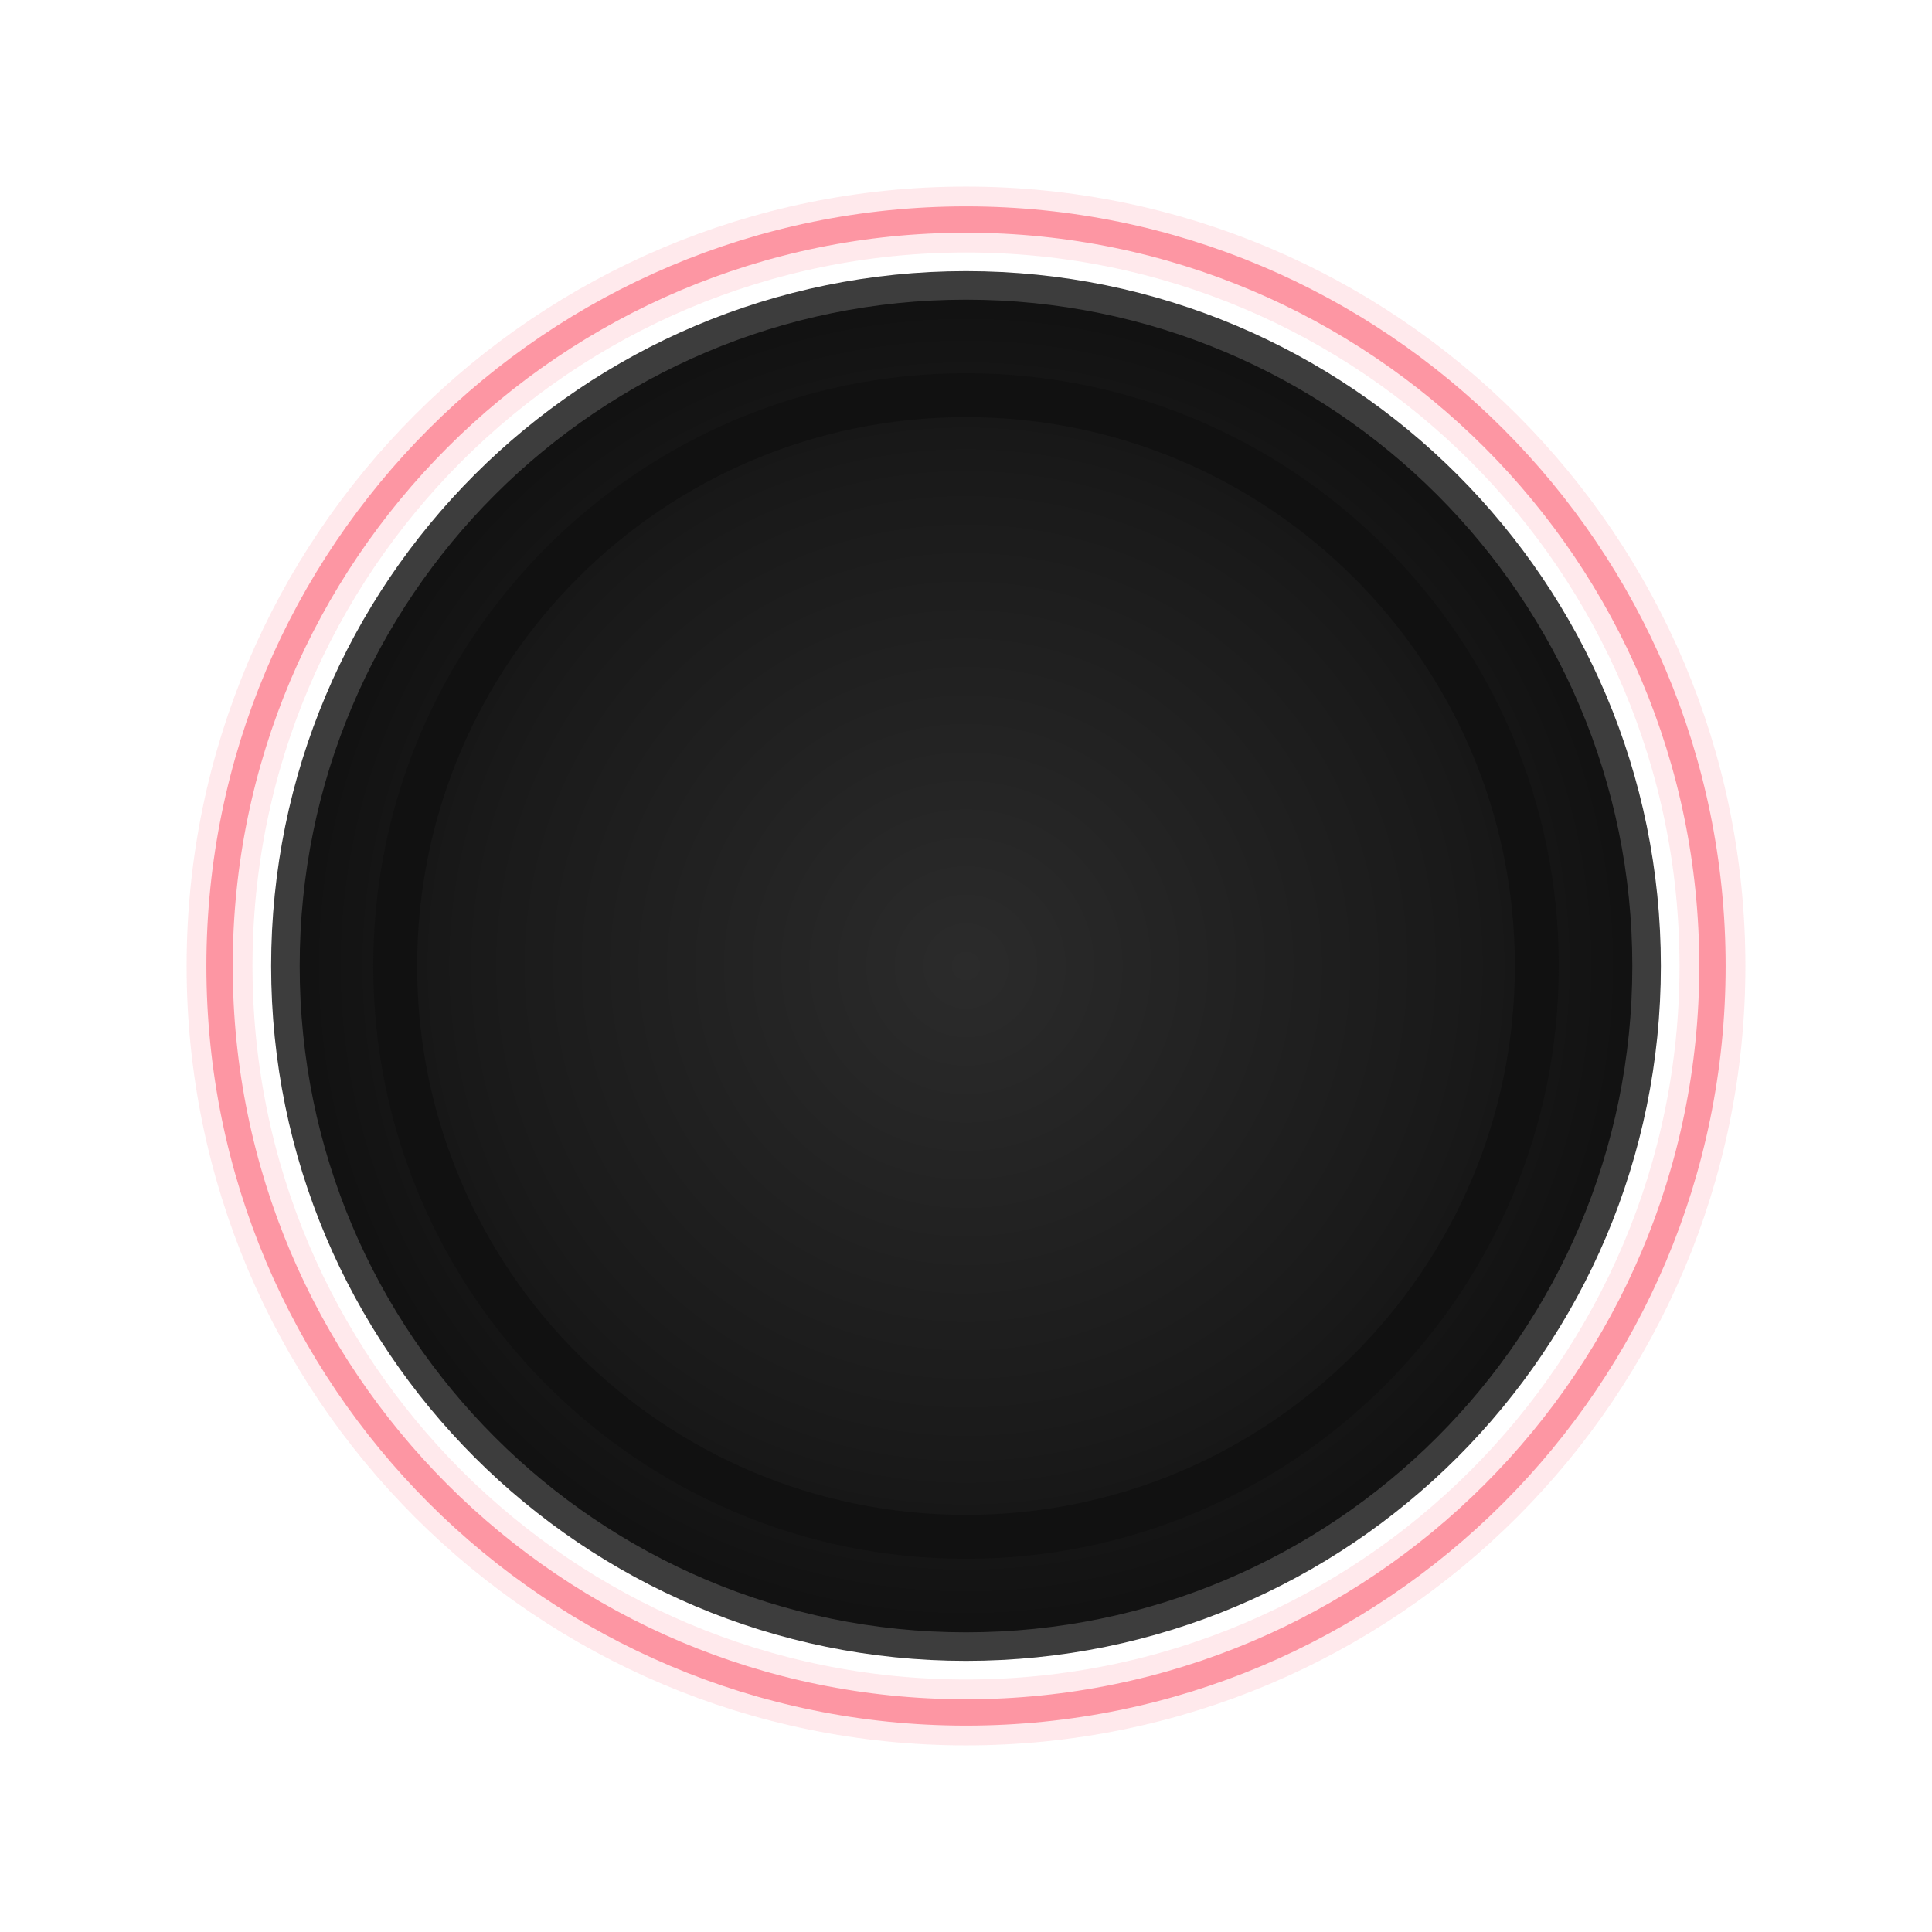
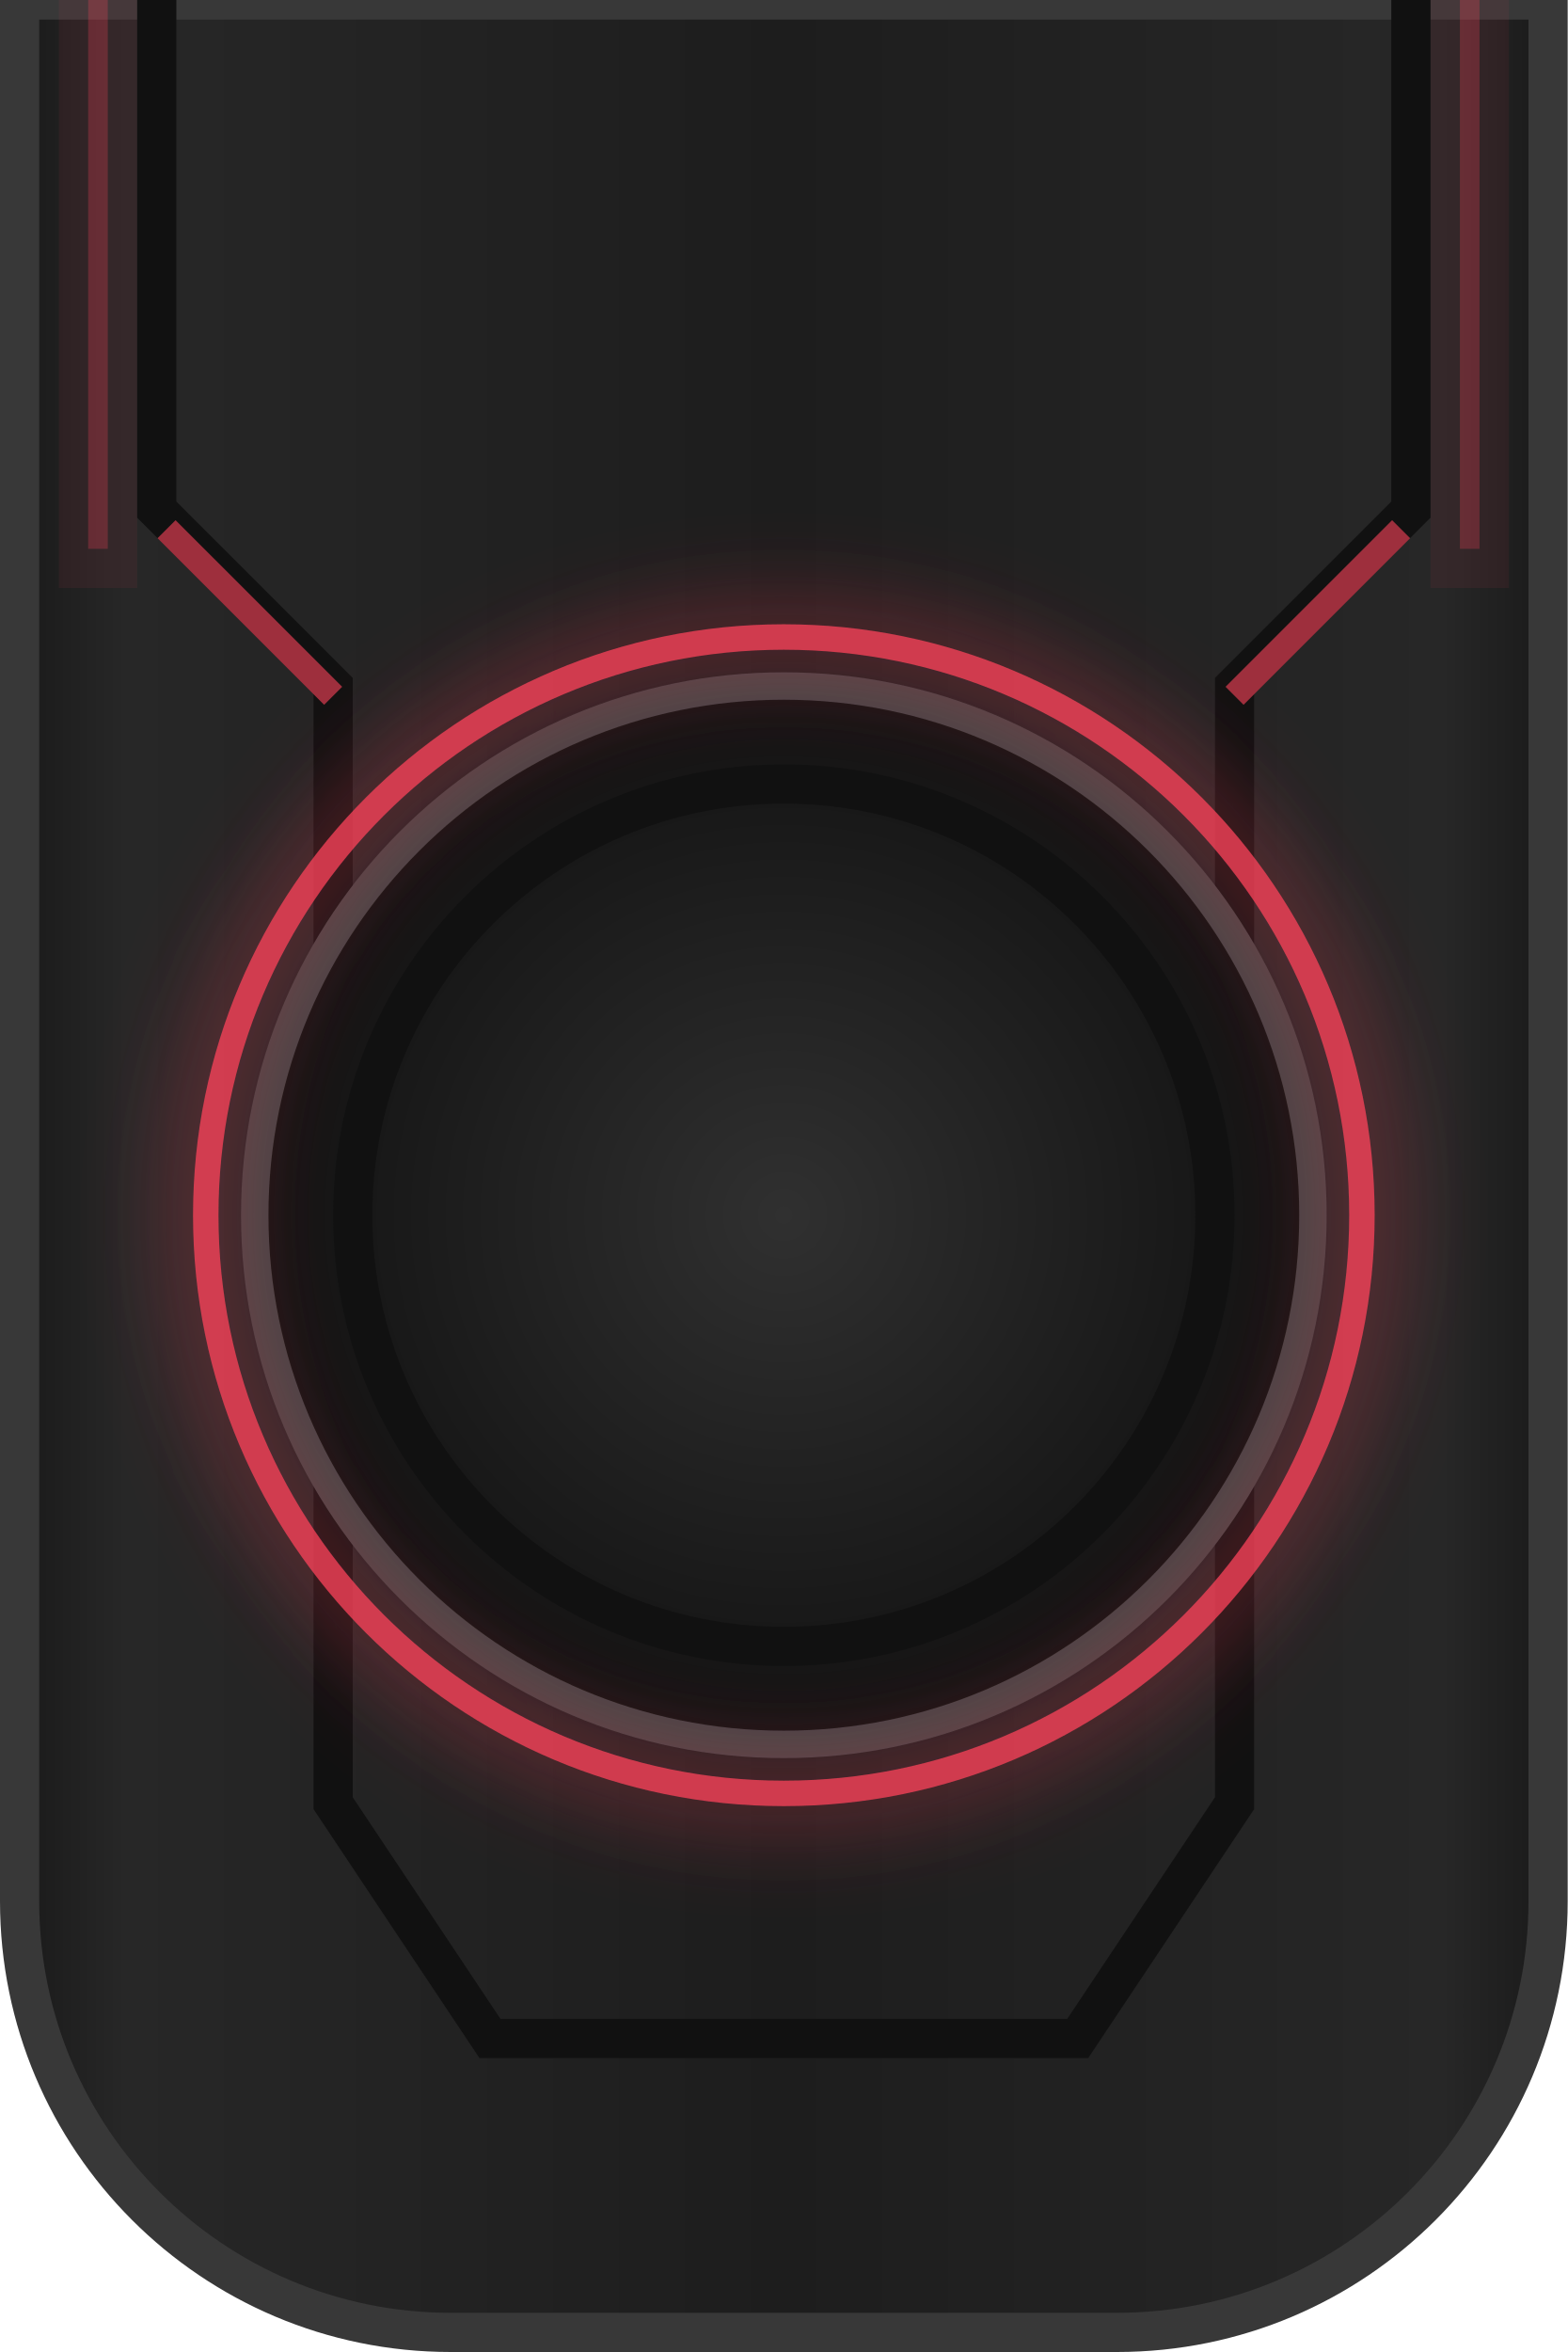
- <svg xmlns="http://www.w3.org/2000/svg" width="88" height="88" viewBox="0 0 88 88" fill="none">
+ <svg xmlns="http://www.w3.org/2000/svg" width="80" height="120" viewBox="0 0 80 120" fill="none">
  <defs>
-     <radialGradient id="well" cx="0" cy="0" r="1" gradientTransform="translate(44 44) rotate(90) scale(34)" gradientUnits="userSpaceOnUse">
-       <stop offset="0" stop-color="#2b2b2b" />
+     <linearGradient id="body" x1="0" y1="0" x2="80" y2="0" gradientUnits="userSpaceOnUse">
+       <stop offset="0" stop-color="#181818" />
+       <stop offset=".08" stop-color="#272727" />
+       <stop offset=".5" stop-color="#1d1d1d" />
+       <stop offset=".92" stop-color="#272727" />
+       <stop offset="1" stop-color="#181818" />
+     </linearGradient>
+     <radialGradient id="well" cx="0" cy="0" r="1" gradientTransform="translate(40 62) rotate(90) scale(30)" gradientUnits="userSpaceOnUse">
+       <stop offset="0" stop-color="#303030" />
      <stop offset=".65" stop-color="#1a1a1a" />
      <stop offset="1" stop-color="#0e0e0e" />
    </radialGradient>
+     <filter id="redGlow" x="-60%" y="-60%" width="220%" height="220%">
+       <feGaussianBlur stdDeviation="2.4" result="b" />
+       <feMerge>
+         <feMergeNode in="b" />
+         <feMergeNode in="SourceGraphic" />
+       </feMerge>
+     </filter>
  </defs>
-   <circle cx="44" cy="44" r="31" fill="url(#well)" stroke="#3d3d3d" stroke-width="1.3" />
-   <circle cx="44" cy="44" r="34" stroke="#fc435a" stroke-width="3" opacity=".12" />
-   <circle cx="44" cy="44" r="34" stroke="#fc435a" stroke-width="1.2" opacity=".5" />
-   <circle cx="44" cy="44" r="26" stroke="#111111" stroke-width="2" />
+   <path d="M1 0V97A22 22 0 0 0 23 119H57A22 22 0 0 0 79 97V0Z" fill="url(#body)" stroke="#383838" stroke-width="2" />
+   <rect x="3" y="0" width="4" height="30" fill="#fc435a" opacity=".07" />
+   <rect x="73" y="0" width="4" height="30" fill="#fc435a" opacity=".07" />
+   <rect x="4.5" y="0" width="1" height="28" fill="#fc435a" opacity=".26" />
+   <rect x="74.5" y="0" width="1" height="28" fill="#fc435a" opacity=".26" />
+   <path d="M8 0V26L17 35V92L25 104H55L63 92V35L72 26V0" stroke="#111111" stroke-width="2" />
+   <path d="M8.5 27L17 35.5" stroke="#fc435a" stroke-width="1.3" opacity=".6" />
+   <path d="M71.5 27L63 35.5" stroke="#fc435a" stroke-width="1.3" opacity=".6" />
+   <circle cx="40" cy="62" r="27" fill="url(#well)" stroke="#444444" stroke-width="1.4" />
+   <circle cx="40" cy="62" r="29.5" stroke="#fc435a" stroke-width="1.3" opacity=".8" filter="url(#redGlow)" />
+   <circle cx="40" cy="62" r="22" stroke="#111111" stroke-width="2" />
+   <path d="M26 110H54" stroke="#fc435a" stroke-width="1.4" opacity=".85" filter="url(#redGlow)" />
</svg>
